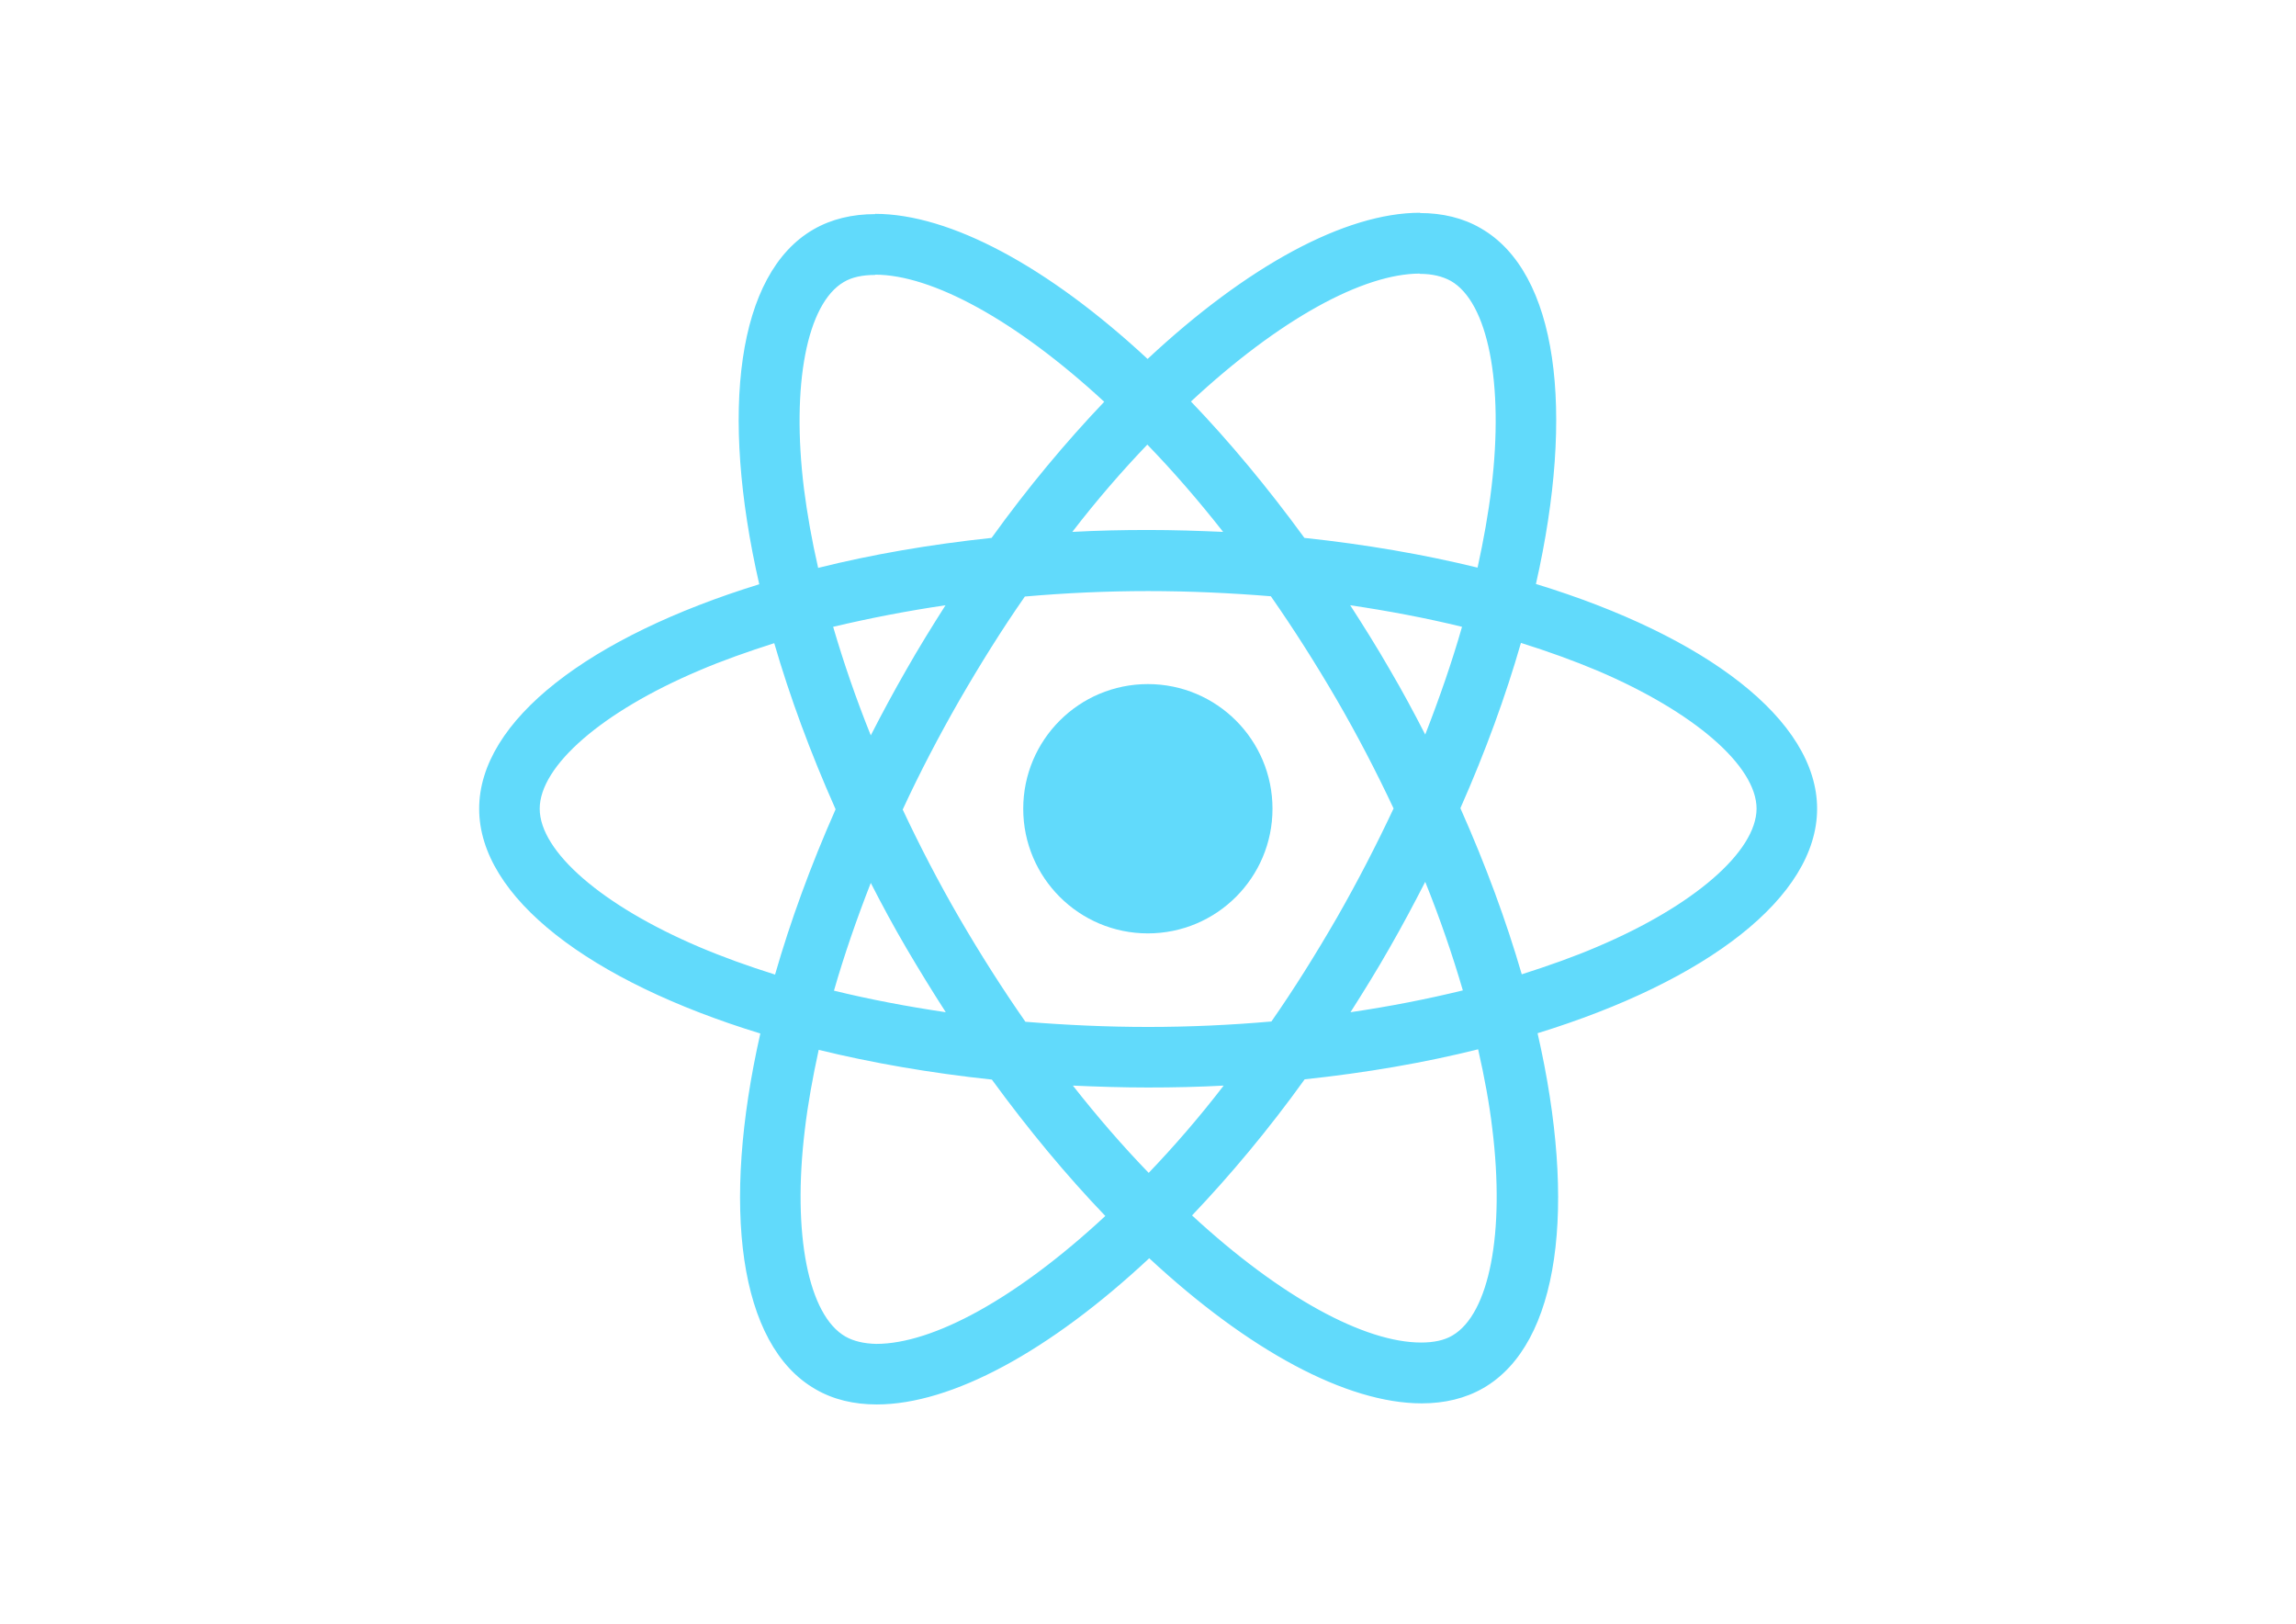
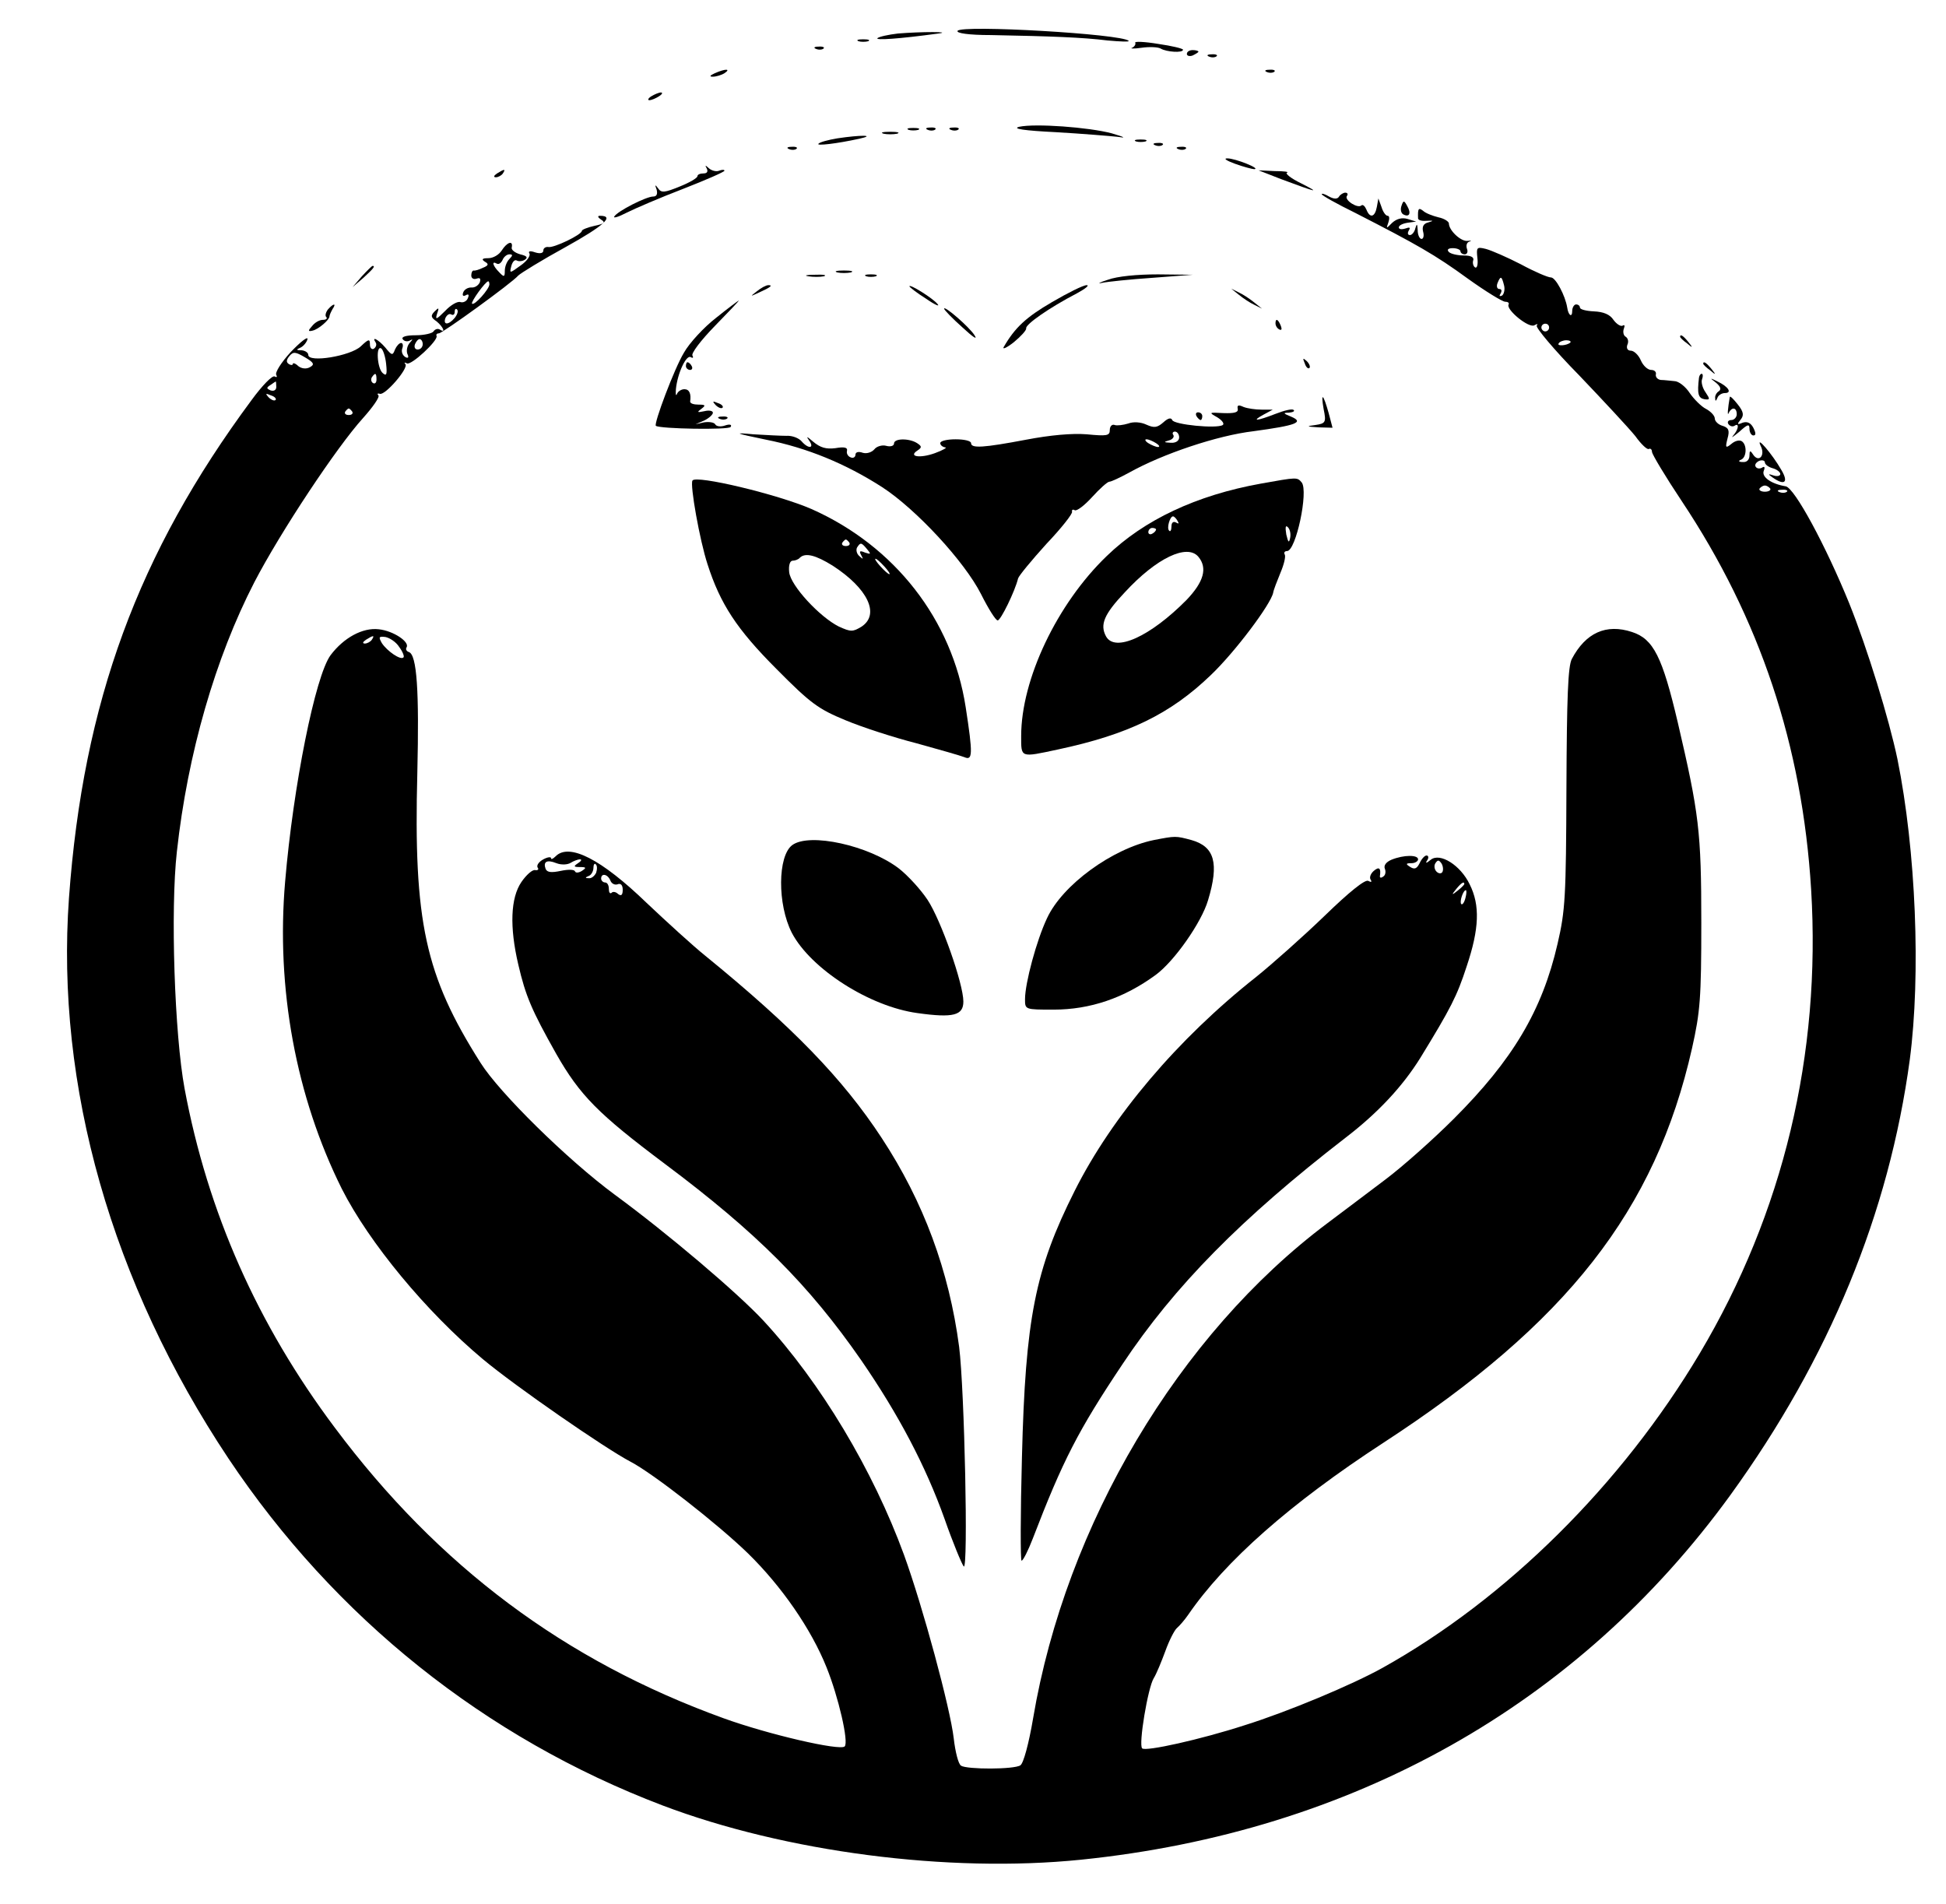
- <svg xmlns="http://www.w3.org/2000/svg" viewBox="0 0 841.9 595.3">
-   <g fill="#61DAFB">
-     <path d="M666.3 296.5c0-32.5-40.7-63.3-103.1-82.4 14.4-63.6 8-114.2-20.2-130.4-6.5-3.8-14.1-5.6-22.4-5.6v22.3c4.6 0 8.3.9 11.4 2.6 13.6 7.8 19.5 37.5 14.9 75.7-1.1 9.4-2.9 19.3-5.1 29.4-19.6-4.8-41-8.5-63.5-10.9-13.5-18.5-27.5-35.3-41.6-50 32.6-30.3 63.2-46.9 84-46.9V78c-27.5 0-63.5 19.6-99.9 53.6-36.4-33.8-72.4-53.2-99.9-53.2v22.3c20.7 0 51.4 16.5 84 46.6-14 14.7-28 31.4-41.3 49.9-22.6 2.4-44 6.1-63.6 11-2.3-10-4-19.7-5.2-29-4.7-38.2 1.1-67.9 14.6-75.8 3-1.8 6.9-2.6 11.5-2.6V78.5c-8.4 0-16 1.8-22.6 5.6-28.1 16.2-34.4 66.7-19.9 130.1-62.2 19.2-102.7 49.9-102.7 82.3 0 32.5 40.7 63.3 103.1 82.4-14.4 63.6-8 114.2 20.2 130.4 6.5 3.8 14.1 5.6 22.5 5.6 27.5 0 63.5-19.6 99.9-53.6 36.4 33.8 72.4 53.2 99.9 53.2 8.4 0 16-1.8 22.6-5.6 28.1-16.2 34.4-66.7 19.9-130.1 62-19.1 102.5-49.9 102.5-82.3zm-130.2-66.7c-3.7 12.9-8.3 26.2-13.5 39.5-4.1-8-8.4-16-13.1-24-4.6-8-9.5-15.8-14.4-23.4 14.2 2.1 27.9 4.7 41 7.9zm-45.8 106.5c-7.8 13.5-15.8 26.3-24.1 38.2-14.9 1.3-30 2-45.2 2-15.1 0-30.2-.7-45-1.9-8.3-11.9-16.4-24.6-24.2-38-7.6-13.1-14.5-26.4-20.8-39.8 6.2-13.4 13.2-26.8 20.7-39.9 7.8-13.5 15.8-26.3 24.1-38.2 14.9-1.3 30-2 45.2-2 15.1 0 30.2.7 45 1.9 8.3 11.9 16.4 24.6 24.2 38 7.6 13.1 14.5 26.4 20.8 39.8-6.3 13.4-13.2 26.8-20.7 39.9zm32.3-13c5.4 13.4 10 26.8 13.8 39.8-13.1 3.2-26.9 5.9-41.2 8 4.9-7.7 9.8-15.6 14.4-23.7 4.6-8 8.9-16.1 13-24.1zM421.2 430c-9.3-9.6-18.6-20.3-27.8-32 9 .4 18.2.7 27.5.7 9.4 0 18.7-.2 27.8-.7-9 11.7-18.3 22.4-27.5 32zm-74.4-58.9c-14.2-2.1-27.9-4.7-41-7.9 3.7-12.9 8.3-26.2 13.5-39.5 4.1 8 8.4 16 13.1 24 4.7 8 9.5 15.8 14.4 23.4zM420.7 163c9.3 9.6 18.6 20.3 27.8 32-9-.4-18.2-.7-27.5-.7-9.4 0-18.7.2-27.8.7 9-11.7 18.3-22.4 27.5-32zm-74 58.9c-4.9 7.7-9.8 15.6-14.4 23.7-4.6 8-8.9 16-13 24-5.4-13.4-10-26.8-13.8-39.8 13.1-3.1 26.9-5.8 41.2-7.9zm-90.5 125.2c-35.4-15.1-58.3-34.9-58.3-50.6 0-15.7 22.9-35.6 58.3-50.6 8.6-3.7 18-7 27.7-10.1 5.7 19.6 13.2 40 22.5 60.9-9.2 20.8-16.6 41.1-22.2 60.6-9.9-3.1-19.3-6.5-28-10.2zM310 490c-13.6-7.8-19.5-37.5-14.9-75.7 1.1-9.4 2.9-19.3 5.1-29.4 19.6 4.8 41 8.5 63.5 10.9 13.5 18.5 27.5 35.3 41.6 50-32.6 30.3-63.2 46.9-84 46.9-4.5-.1-8.3-1-11.3-2.7zm237.2-76.2c4.7 38.2-1.1 67.9-14.6 75.8-3 1.8-6.9 2.6-11.5 2.6-20.7 0-51.4-16.5-84-46.6 14-14.7 28-31.4 41.3-49.9 22.6-2.4 44-6.1 63.6-11 2.3 10.1 4.1 19.8 5.2 29.1zm38.5-66.7c-8.6 3.7-18 7-27.7 10.1-5.7-19.6-13.2-40-22.5-60.9 9.2-20.8 16.6-41.1 22.2-60.6 9.9 3.1 19.3 6.5 28.1 10.2 35.4 15.1 58.3 34.9 58.3 50.6-.1 15.7-23 35.6-58.4 50.6zM320.8 78.4z" />
-     <circle cx="420.9" cy="296.5" r="45.7" />
-     <path d="M520.5 78.1z" />
+ <svg xmlns="http://www.w3.org/2000/svg" version="1.0" width="505pt" height="494pt" viewBox="0 0 505 494" preserveAspectRatio="xMidYMid meet">
+   <g transform="translate(0,494) scale(0.1,-0.1)" fill="#000000" stroke="none">
+     <path d="M2485 4860 c-4 -6 28 -11 87 -11 155 -3 238 -6 302 -14 33 -3 58 -4 55 -1 -17 18 -434 42 -444 26z" />
+     <path d="M2330 4853 c-25 -3 -48 -8 -53 -12 -6 -6 55 -2 158 12 39 5 -44 5 -105 0z" />
+     <path d="M2228 4833 c6 -2 18 -2 25 0 6 3 1 5 -13 5 -14 0 -19 -2 -12 -5z" />
+     <path d="M2946 4829 c2 -4 -2 -10 -8 -13 -7 -2 4 -3 24 0 21 3 43 2 50 -2 15 -9 58 -12 58 -3 0 3 -29 10 -64 15 -36 6 -63 7 -60 3z" />
+     <path d="M2118 4813 c7 -3 16 -2 19 1 4 3 -2 6 -13 5 -11 0 -14 -3 -6 -6z" />
+     <path d="M3080 4800 c0 -5 7 -7 15 -4 8 4 15 8 15 10 0 2 -7 4 -15 4 -8 0 -15 -4 -15 -10z" />
+     <path d="M3138 4793 c7 -3 16 -2 19 1 4 3 -2 6 -13 5 -11 0 -14 -3 -6 -6z" />
+     <path d="M1855 4750 c-13 -6 -15 -9 -5 -9 8 0 22 4 30 9 18 12 2 12 -25 0z" />
+     <path d="M3288 4753 c7 -3 16 -2 19 1 4 3 -2 6 -13 5 -11 0 -14 -3 -6 -6z" />
+     <path d="M1690 4690 c-8 -5 -10 -10 -5 -10 6 0 17 5 25 10 8 5 11 10 5 10 -5 0 -17 -5 -25 -10z" />
+     <path d="M2645 4611 c-20 -5 13 -10 95 -14 69 -4 141 -10 160 -12 24 -4 19 -1 -15 9 -60 16 -199 26 -240 17z" />
+     <path d="M2358 4603 c6 -2 18 -2 25 0 6 3 1 5 -13 5 -14 0 -19 -2 -12 -5z" />
+     <path d="M2408 4603 c7 -3 16 -2 19 1 4 3 -2 6 -13 5 -11 0 -14 -3 -6 -6z" />
+     <path d="M2468 4603 c7 -3 16 -2 19 1 4 3 -2 6 -13 5 -11 0 -14 -3 -6 -6z" />
+     <path d="M2293 4593 c9 -2 25 -2 35 0 9 3 1 5 -18 5 -19 0 -27 -2 -17 -5z" />
+     <path d="M2173 4581 c-24 -4 -46 -10 -49 -14 -7 -6 47 0 106 13 45 10 3 10 -57 1z" />
+     <path d="M2948 4573 c6 -2 18 -2 25 0 6 3 1 5 -13 5 -14 0 -19 -2 -12 -5z" />
+     <path d="M2998 4563 c7 -3 16 -2 19 1 4 3 -2 6 -13 5 -11 0 -14 -3 -6 -6z" />
+     <path d="M2048 4553 c7 -3 16 -2 19 1 4 3 -2 6 -13 5 -11 0 -14 -3 -6 -6z" />
+     <path d="M3058 4553 c7 -3 16 -2 19 1 4 3 -2 6 -13 5 -11 0 -14 -3 -6 -6z" />
+     <path d="M3205 4515 c22 -8 45 -14 50 -14 18 1 -49 28 -70 28 -11 0 -2 -6 20 -14z" />
+     <path d="M1834 4503 c4 -8 1 -13 -8 -13 -9 0 -16 -3 -16 -7 0 -5 -21 -17 -46 -27 -39 -16 -48 -17 -56 -5 -8 11 -9 10 -4 -3 3 -12 0 -18 -9 -18 -18 0 -93 -38 -101 -52 -3 -5 11 -1 32 10 22 11 87 39 147 62 59 23 107 44 107 47 0 3 -6 3 -14 0 -7 -3 -19 0 -26 6 -10 9 -11 9 -6 0z" />
+     <path d="M1290 4490 c-9 -6 -10 -10 -3 -10 6 0 15 5 18 10 8 12 4 12 -15 0z" />
+     <path d="M3325 4475 c94 -35 103 -37 52 -11 -27 13 -43 26 -37 28 6 2 -8 4 -32 4 l-42 2 59 -23z" />
+     <path d="M3430 4436 c0 -3 39 -25 88 -49 158 -81 206 -108 291 -170 46 -33 90 -60 97 -60 7 0 11 -3 9 -7 -8 -13 53 -63 67 -54 7 4 10 4 6 -1 -4 -4 45 -63 110 -129 64 -67 130 -138 146 -158 15 -21 31 -36 35 -33 4 2 8 -1 8 -8 1 -7 35 -64 77 -127 203 -305 313 -634 336 -1008 26 -428 -72 -839 -289 -1204 -203 -341 -502 -637 -823 -816 -79 -44 -246 -114 -358 -149 -114 -37 -258 -69 -266 -60 -10 9 15 158 30 182 7 11 20 43 30 70 10 28 24 55 30 60 7 6 20 21 29 34 96 140 266 290 507 447 476 310 706 603 801 1024 21 94 24 129 24 325 0 238 -6 284 -61 520 -40 170 -63 217 -119 235 -67 22 -120 -2 -156 -70 -10 -19 -13 -99 -14 -335 -1 -283 -3 -318 -23 -404 -40 -174 -117 -302 -269 -454 -54 -54 -134 -125 -178 -158 -44 -33 -111 -84 -150 -113 -386 -289 -679 -782 -764 -1285 -11 -65 -25 -117 -33 -122 -16 -11 -139 -11 -154 -1 -7 4 -15 36 -19 71 -9 78 -80 341 -129 476 -80 219 -216 447 -365 608 -67 72 -247 225 -386 327 -122 90 -299 264 -348 342 -144 227 -174 366 -164 753 5 212 -1 306 -22 313 -6 2 -9 7 -6 12 9 14 -34 43 -72 47 -42 5 -91 -22 -125 -67 -40 -54 -97 -340 -118 -587 -24 -278 28 -559 147 -798 71 -140 219 -319 366 -442 85 -71 318 -232 383 -266 58 -30 228 -163 305 -238 87 -85 164 -196 204 -296 31 -77 58 -194 47 -205 -12 -12 -198 31 -314 73 -412 149 -740 394 -1009 754 -201 268 -330 559 -390 880 -26 140 -37 464 -20 615 28 255 100 503 201 699 68 131 214 351 282 426 26 29 44 55 40 59 -4 4 -2 6 4 4 14 -4 75 67 66 77 -4 5 -2 5 4 2 11 -6 81 59 77 71 -2 4 1 7 6 7 9 0 190 131 206 150 6 6 61 40 123 74 99 55 128 81 89 81 -7 0 -6 -4 3 -10 12 -7 8 -11 -17 -16 -18 -4 -33 -10 -33 -13 0 -10 -73 -45 -87 -42 -7 1 -13 -3 -13 -9 0 -7 -8 -9 -21 -5 -14 5 -19 3 -15 -3 3 -6 -7 -20 -23 -31 -29 -21 -29 -21 -24 -1 3 11 9 17 14 14 5 -3 15 -2 21 2 9 6 5 10 -12 14 -14 4 -24 12 -22 18 4 19 -12 14 -26 -8 -7 -11 -22 -20 -35 -20 -16 0 -18 -3 -9 -9 11 -6 10 -10 -5 -16 -10 -5 -21 -8 -24 -7 -3 0 -6 -5 -6 -13 0 -7 6 -11 14 -8 9 3 11 0 8 -10 -4 -8 -13 -14 -22 -13 -9 0 -18 -5 -21 -13 -3 -8 0 -11 7 -7 7 4 9 1 5 -8 -3 -8 -12 -12 -19 -10 -7 3 -25 -7 -40 -23 -22 -22 -26 -24 -21 -8 6 17 5 18 -6 7 -11 -11 -10 -16 5 -26 17 -14 25 -32 8 -21 -5 3 -12 1 -16 -5 -3 -5 -24 -10 -46 -10 -25 0 -38 -4 -34 -10 4 -6 12 -7 18 -4 9 5 9 4 0 -6 -6 -7 -9 -19 -6 -28 5 -10 2 -13 -6 -8 -7 5 -10 14 -7 22 3 8 1 14 -3 14 -5 0 -12 -8 -16 -17 -6 -16 -8 -16 -25 5 -18 21 -37 31 -25 13 3 -5 1 -12 -5 -16 -5 -3 -10 2 -10 11 0 15 -3 15 -24 -5 -27 -25 -136 -43 -136 -22 0 6 -8 11 -17 12 -15 0 -15 2 -3 7 8 4 16 14 18 22 1 8 -18 -7 -43 -33 -25 -27 -42 -54 -38 -60 3 -5 1 -7 -4 -4 -6 4 -33 -24 -60 -61 -295 -398 -437 -784 -474 -1292 -35 -488 111 -1000 414 -1455 276 -413 666 -725 1126 -900 319 -121 742 -176 1086 -141 704 72 1290 401 1686 947 256 354 411 730 465 1129 29 221 16 543 -32 780 -22 105 -78 287 -125 404 -61 150 -142 300 -165 304 -37 6 -63 24 -57 40 4 10 2 13 -5 8 -6 -3 -13 -2 -16 3 -3 5 1 11 9 15 8 3 15 1 15 -4 0 -5 9 -12 20 -15 11 -3 20 -10 20 -15 0 -5 -8 -7 -17 -4 -15 5 -16 4 -3 -5 31 -22 42 -13 23 19 -24 42 -68 93 -54 63 13 -25 -5 -45 -20 -22 -7 11 -9 10 -9 -3 0 -11 -7 -18 -17 -17 -11 0 -13 3 -5 6 15 6 16 39 2 48 -6 4 -18 1 -27 -7 -15 -12 -16 -10 -10 14 6 21 3 28 -13 33 -11 3 -20 12 -20 19 0 7 -10 18 -23 25 -12 6 -31 25 -42 41 -11 17 -29 31 -40 31 -11 1 -27 3 -35 3 -8 1 -14 7 -13 14 2 7 -4 12 -12 12 -9 0 -21 11 -27 25 -6 14 -18 25 -26 25 -8 0 -12 6 -9 15 4 8 2 17 -4 21 -6 3 -8 13 -5 21 3 8 2 11 -3 8 -5 -3 -16 4 -24 15 -9 14 -26 21 -51 22 -20 1 -36 5 -36 10 0 4 -4 8 -10 8 -5 0 -10 -8 -10 -17 0 -18 -10 -12 -13 9 -5 31 -30 78 -42 78 -8 0 -43 15 -78 34 -35 18 -76 36 -91 40 -24 6 -25 4 -22 -24 2 -16 -1 -27 -6 -24 -5 3 -7 12 -5 18 3 8 -5 13 -24 13 -16 0 -34 4 -39 9 -6 6 -2 10 10 10 11 0 20 -4 20 -8 0 -4 5 -8 11 -8 6 0 9 6 6 14 -3 8 -1 17 6 19 7 2 5 3 -4 2 -17 -3 -49 27 -49 45 0 5 -12 13 -27 16 -16 4 -34 11 -40 17 -12 9 -14 6 -13 -20 1 -5 11 -7 23 -6 17 1 18 0 4 -4 -13 -3 -17 -11 -14 -24 3 -10 1 -19 -4 -19 -5 0 -10 10 -10 23 -1 16 -2 18 -6 5 -2 -10 -9 -18 -14 -18 -6 0 -7 5 -3 12 5 8 2 9 -9 5 -10 -3 -17 -2 -17 3 0 5 10 10 23 12 l22 3 -23 7 c-14 4 -28 0 -39 -10 -16 -16 -16 -16 -10 1 3 9 3 17 -2 17 -5 0 -12 10 -16 23 l-8 22 -4 -22 c-5 -27 -18 -30 -27 -7 -4 9 -9 14 -13 11 -9 -9 -44 13 -38 24 4 5 2 9 -4 9 -5 0 -13 -5 -16 -10 -4 -7 -13 -7 -26 0 -10 6 -19 9 -19 6z m-2108 -168 c-7 -7 -12 -20 -12 -31 0 -16 -2 -17 -15 -3 -16 16 -20 30 -6 22 5 -3 11 1 15 9 3 8 11 15 18 15 9 0 9 -3 0 -12z m2581 -68 c3 -11 0 -23 -5 -27 -7 -3 -8 -1 -4 5 4 7 3 12 -3 12 -6 0 -8 7 -5 15 8 20 11 19 17 -5z m-2633 2 c0 -12 -39 -56 -45 -50 -4 4 35 58 42 58 2 0 3 -4 3 -8z m-90 -87 c-16 -19 -31 -19 -24 0 4 8 10 12 15 9 5 -3 9 0 9 7 0 7 3 9 6 6 4 -4 1 -13 -6 -22z m2840 -25 c0 -5 -4 -10 -10 -10 -5 0 -10 5 -10 10 0 6 5 10 10 10 6 0 10 -4 10 -10z m-2923 -43 c0 -8 -6 -14 -13 -14 -7 0 -10 6 -7 14 3 7 8 13 12 13 4 0 8 -6 8 -13z m2978 4 c-9 -8 -36 -10 -30 -2 2 4 11 8 20 8 8 0 13 -3 10 -6z m-3073 -55 c3 -28 1 -33 -9 -24 -14 12 -18 72 -4 64 5 -3 11 -21 13 -40z m-198 -9 c-9 -5 -21 -4 -30 3 -7 7 -14 9 -14 6 0 -4 -5 -4 -10 -1 -8 5 -7 11 1 21 10 12 16 11 40 -3 24 -14 26 -19 13 -26z m173 -32 c0 -8 -4 -12 -9 -9 -5 3 -6 10 -3 15 9 13 12 11 12 -6z m-260 -19 c0 -8 -6 -12 -15 -9 -11 5 -11 7 0 14 7 5 13 9 14 9 0 0 1 -6 1 -14z m-2 -34 c-3 -3 -11 0 -18 7 -9 10 -8 11 6 5 10 -3 15 -9 12 -12z m199 -30 c3 -5 -1 -9 -9 -9 -8 0 -12 4 -9 9 3 4 7 8 9 8 2 0 6 -4 9 -8z m3680 -200 c2 -4 -4 -8 -14 -8 -10 0 -16 4 -14 8 3 4 9 8 14 8 5 0 11 -4 14 -8z m43 -8 c-3 -3 -12 -4 -19 -1 -8 3 -5 6 6 6 11 1 17 -2 13 -5z m-3672 -384 c-3 -5 -12 -10 -18 -10 -7 0 -6 4 3 10 19 12 23 12 15 0z m71 -19 c9 -12 14 -25 11 -27 -7 -8 -42 16 -56 37 -9 16 -8 18 9 16 11 -2 28 -13 36 -26z" />
+     <path d="M3637 4406 c-3 -8 -2 -18 4 -22 16 -9 22 2 11 21 -8 15 -10 16 -15 1z" />
+     <path d="M939 4223 l-24 -28 28 24 c25 23 32 31 24 31 -2 0 -14 -12 -28 -27z" />
+     <path d="M2173 4233 c9 -2 25 -2 35 0 9 3 1 5 -18 5 -19 0 -27 -2 -17 -5z" />
+     <path d="M2098 4223 c12 -2 30 -2 40 0 9 3 -1 5 -23 4 -22 0 -30 -2 -17 -4z" />
+     <path d="M2248 4223 c6 -2 18 -2 25 0 6 3 1 5 -13 5 -14 0 -19 -2 -12 -5z" />
+     <path d="M2875 4214 c-22 -7 -29 -11 -15 -8 14 3 72 9 130 13 l105 8 -90 1 c-54 0 -106 -5 -130 -14z" />
+     <path d="M1964 4184 c-18 -14 -18 -14 6 -3 31 14 36 19 24 19 -6 0 -19 -7 -30 -16z" />
+     <path d="M2360 4197 c0 -2 19 -17 43 -32 23 -16 37 -22 30 -14 -12 15 -73 53 -73 46z" />
+     <path d="M2730 4156 c-67 -39 -96 -66 -125 -116 -5 -8 7 -3 26 12 18 15 33 31 32 36 -2 10 59 53 132 91 22 12 33 21 25 21 -9 0 -49 -20 -90 -44z" />
+     <path d="M3215 4175 c11 -9 29 -21 40 -26 l20 -10 -20 16 c-11 9 -29 21 -40 26 l-20 10 20 -16z" />
+     <path d="M1858 4115 c-31 -24 -69 -65 -83 -90 -25 -41 -79 -185 -73 -190 10 -8 189 -11 194 -3 4 6 -2 8 -14 4 -11 -4 -23 -3 -26 3 -3 5 -16 7 -29 5 l-22 -5 23 10 c12 6 22 15 22 20 0 5 -10 7 -22 4 -19 -4 -20 -3 -8 6 12 9 11 11 -7 11 -13 0 -22 3 -22 8 3 20 -2 32 -15 32 -8 0 -17 -6 -19 -12 -3 -7 -4 -2 -3 12 4 41 27 91 39 83 5 -3 7 -1 4 4 -4 6 22 40 58 77 35 36 64 66 62 66 -1 0 -28 -20 -59 -45z" />
+     <path d="M851 4137 c-6 -8 -8 -17 -4 -20 3 -4 -1 -7 -9 -7 -9 0 -21 -7 -28 -16 -11 -12 -11 -15 1 -12 15 3 44 28 44 37 0 3 4 12 8 19 11 16 2 15 -12 -1z" />
+     <path d="M2450 4139 c0 -3 21 -25 48 -49 26 -24 40 -34 31 -20 -14 22 -79 78 -79 69z" />
+     <path d="M3310 4101 c0 -6 4 -13 10 -16 6 -3 7 1 4 9 -7 18 -14 21 -14 7z" />
+     <path d="M4360 4066 c0 -2 8 -10 18 -17 15 -13 16 -12 3 4 -13 16 -21 21 -21 13z" />
+     <path d="M3386 3997 c3 -10 9 -15 12 -12 3 3 0 11 -7 18 -10 9 -11 8 -5 -6z" />
+     <path d="M1780 3990 c0 -5 5 -10 11 -10 5 0 7 5 4 10 -3 6 -8 10 -11 10 -2 0 -4 -4 -4 -10z" />
+     <path d="M4420 3996 c0 -2 8 -10 18 -17 15 -13 16 -12 3 4 -13 16 -21 21 -21 13z" />
+     <path d="M4409 3960 c-5 -42 -2 -53 14 -56 15 -2 15 0 3 18 -8 11 -12 27 -9 34 3 8 2 14 -1 14 -3 0 -6 -4 -7 -10z" />
+     <path d="M4453 3947 c12 -10 14 -17 8 -22 -6 -3 -11 -12 -10 -18 0 -9 2 -9 6 1 2 6 11 12 19 12 20 0 9 17 -19 30 -20 10 -21 10 -4 -3z" />
+     <path d="M3435 3878 c7 -34 5 -37 -22 -41 -24 -3 -23 -4 9 -6 l36 -1 -10 38 c-14 50 -21 56 -13 10z" />
+     <path d="M4489 3910 c-5 -28 -7 -52 -3 -42 8 17 21 15 21 -3 0 -8 -7 -15 -14 -15 -8 0 -11 -5 -8 -10 4 -6 11 -8 16 -5 13 9 11 -9 -3 -25 -7 -8 -1 -4 15 9 22 20 27 22 27 8 0 -9 5 -17 10 -17 7 0 7 6 0 20 -7 13 -16 17 -28 13 -14 -6 -15 -4 -5 8 9 11 8 20 -7 39 -11 14 -20 23 -21 20z" />
+     <path d="M1857 3889 c7 -7 15 -10 18 -7 3 3 -2 9 -12 12 -14 6 -15 5 -6 -5z" />
+     <path d="M3212 3879 c2 -9 -8 -12 -37 -11 -38 2 -39 2 -16 -11 13 -8 19 -17 14 -20 -16 -10 -127 1 -131 13 -3 7 -11 5 -23 -6 -16 -14 -24 -15 -44 -6 -15 7 -34 8 -47 3 -13 -4 -29 -6 -35 -4 -7 3 -13 -3 -13 -13 0 -15 -8 -16 -60 -11 -38 3 -94 -2 -157 -14 -111 -21 -143 -23 -143 -9 0 6 -18 10 -40 10 -22 0 -40 -4 -40 -10 0 -5 6 -10 13 -11 6 0 -5 -7 -27 -15 -39 -14 -70 -9 -45 7 12 8 11 11 -1 19 -20 13 -60 13 -60 -1 0 -6 -9 -9 -20 -6 -10 3 -25 -1 -31 -9 -7 -8 -20 -12 -30 -9 -11 4 -19 2 -19 -5 0 -6 -6 -10 -12 -7 -7 2 -12 10 -10 17 2 9 -7 11 -30 7 -24 -3 -39 1 -58 17 -15 13 -19 15 -11 4 16 -22 -1 -24 -19 -3 -7 8 -24 15 -39 14 -14 0 -53 2 -86 4 -53 5 -49 3 33 -14 106 -21 206 -62 301 -123 88 -57 214 -193 257 -278 19 -38 38 -68 43 -68 8 0 45 76 53 109 2 7 35 47 73 89 39 41 69 79 67 84 -1 5 2 7 7 4 5 -3 25 12 45 34 20 22 40 40 45 40 5 0 28 11 52 24 86 48 228 96 322 107 110 15 133 23 97 38 -20 8 -21 10 -6 10 11 1 17 4 13 7 -3 4 -24 -1 -47 -10 -49 -19 -64 -20 -31 -2 l24 13 -29 0 c-16 0 -37 3 -47 7 -13 6 -17 5 -15 -5z m-152 -74 c0 -9 -9 -15 -22 -14 -18 1 -19 2 -5 6 9 2 15 9 12 14 -4 5 -1 9 4 9 6 0 11 -7 11 -15z m-60 -15 c8 -5 11 -10 5 -10 -5 0 -17 5 -25 10 -8 5 -10 10 -5 10 6 0 17 -5 25 -10z" />
+     <path d="M3105 3860 c3 -5 8 -10 11 -10 2 0 4 5 4 10 0 6 -5 10 -11 10 -5 0 -7 -4 -4 -10z" />
+     <path d="M1868 3853 c7 -3 16 -2 19 1 4 3 -2 6 -13 5 -11 0 -14 -3 -6 -6z" />
+     <path d="M1797 3693 c-7 -11 19 -156 39 -217 33 -103 76 -169 179 -272 89 -90 109 -104 179 -133 43 -18 126 -45 185 -60 58 -16 114 -32 124 -36 21 -9 22 7 3 130 -35 227 -184 418 -400 514 -87 38 -300 89 -309 74z m407 -161 c3 -5 -1 -9 -9 -9 -8 0 -12 4 -9 9 3 4 7 8 9 8 2 0 6 -4 9 -8z m46 -17 c11 -13 10 -14 -5 -9 -14 6 -16 4 -10 -7 6 -11 5 -11 -5 -2 -7 6 -9 16 -6 22 9 14 11 14 26 -4z m-89 -43 c91 -59 123 -126 75 -158 -23 -14 -28 -14 -59 0 -50 25 -125 106 -129 141 -2 18 2 30 9 30 6 0 15 3 19 8 14 13 40 7 85 -21z m134 -2 c10 -11 16 -20 13 -20 -3 0 -13 9 -23 20 -10 11 -16 20 -13 20 3 0 13 -9 23 -20z" />
+     <path d="M3272 3685 c-167 -30 -303 -94 -400 -188 -129 -124 -222 -320 -222 -467 0 -57 -3 -56 95 -35 183 39 292 92 397 193 63 60 156 184 162 214 1 7 10 30 19 52 9 21 14 42 11 47 -3 5 0 9 6 9 23 0 56 155 38 178 -12 14 -11 14 -106 -3z m-216 -97 c4 -7 3 -8 -4 -4 -7 4 -12 0 -12 -10 0 -10 -3 -15 -6 -11 -7 6 2 37 10 37 3 0 8 -5 12 -12z m292 -44 c-3 -14 -5 -12 -10 9 -3 19 -2 25 4 19 6 -6 8 -18 6 -28z m-348 22 c0 -3 -4 -8 -10 -11 -5 -3 -10 -1 -10 4 0 6 5 11 10 11 6 0 10 -2 10 -4z m110 -71 c24 -29 14 -65 -31 -112 -94 -95 -186 -137 -209 -94 -16 30 -5 57 49 114 82 89 162 127 191 92z" />
+     <path d="M2994 2760 c-107 -22 -237 -116 -277 -203 -27 -57 -57 -168 -57 -210 0 -27 0 -27 74 -27 95 0 183 30 265 90 48 35 119 136 136 194 29 96 17 139 -43 156 -41 11 -41 11 -98 0z" />
+     <path d="M2056 2747 c-38 -28 -39 -154 -1 -228 49 -93 201 -191 326 -208 93 -13 119 -6 119 30 0 46 -58 211 -93 264 -18 27 -51 63 -74 81 -78 60 -232 94 -277 61z" />
+     <path d="M1442 2718 c-7 -7 -12 -9 -12 -5 0 4 -9 3 -20 -3 -11 -6 -18 -15 -15 -21 4 -5 1 -8 -6 -7 -7 2 -23 -12 -36 -31 -28 -41 -31 -116 -8 -214 19 -82 35 -119 98 -231 62 -109 110 -157 282 -286 238 -178 374 -314 510 -510 97 -141 167 -274 216 -411 22 -63 45 -118 50 -124 12 -12 2 459 -12 570 -26 197 -92 376 -201 542 -101 154 -231 288 -458 473 -30 24 -98 86 -152 137 -118 114 -201 156 -236 121z m39 -17 c8 5 19 9 24 9 6 0 3 -5 -5 -10 -12 -8 -12 -10 5 -10 17 0 17 -2 5 -10 -8 -5 -16 -6 -18 -1 -2 5 -18 5 -37 1 -24 -5 -35 -4 -39 5 -7 19 3 25 28 15 13 -5 29 -4 37 1z m66 -26 c-4 -8 -12 -15 -19 -14 -10 0 -10 2 0 6 6 2 12 12 12 21 0 8 3 13 6 9 4 -3 4 -13 1 -22z m37 -20 c3 -8 11 -12 18 -10 9 4 14 -2 14 -14 0 -14 -4 -17 -12 -11 -6 6 -14 7 -17 3 -4 -3 -7 1 -7 10 0 10 -4 17 -10 17 -5 0 -10 5 -10 10 0 15 17 12 24 -5z" />
+     <path d="M3611 2709 c-14 -6 -21 -15 -17 -24 3 -8 1 -17 -5 -20 -5 -4 -9 -3 -8 2 3 20 -2 25 -16 13 -8 -7 -12 -17 -8 -23 4 -6 1 -7 -6 -3 -8 5 -49 -28 -114 -91 -56 -54 -136 -125 -177 -158 -204 -161 -374 -362 -471 -555 -103 -205 -128 -331 -137 -692 -4 -147 -4 -268 -1 -268 4 0 17 26 29 57 78 203 118 281 233 453 135 203 309 379 578 587 85 65 149 134 195 208 79 129 95 160 120 237 33 98 35 159 8 213 -24 50 -77 83 -101 64 -12 -10 -15 -10 -9 -1 4 6 3 12 -2 12 -5 0 -13 -9 -18 -20 -7 -14 -13 -17 -24 -10 -13 8 -12 10 3 10 9 0 17 5 17 10 0 12 -37 12 -69 -1z m132 -32 c-3 -5 -10 -4 -15 1 -6 6 -7 16 -3 22 6 9 9 9 16 -1 4 -7 5 -17 2 -22z m57 -31 c0 -2 -8 -10 -17 -17 -16 -13 -17 -12 -4 4 13 16 21 21 21 13z m3 -36 c-3 -12 -8 -19 -11 -16 -5 6 5 36 12 36 2 0 2 -9 -1 -20z" />
  </g>
</svg>
